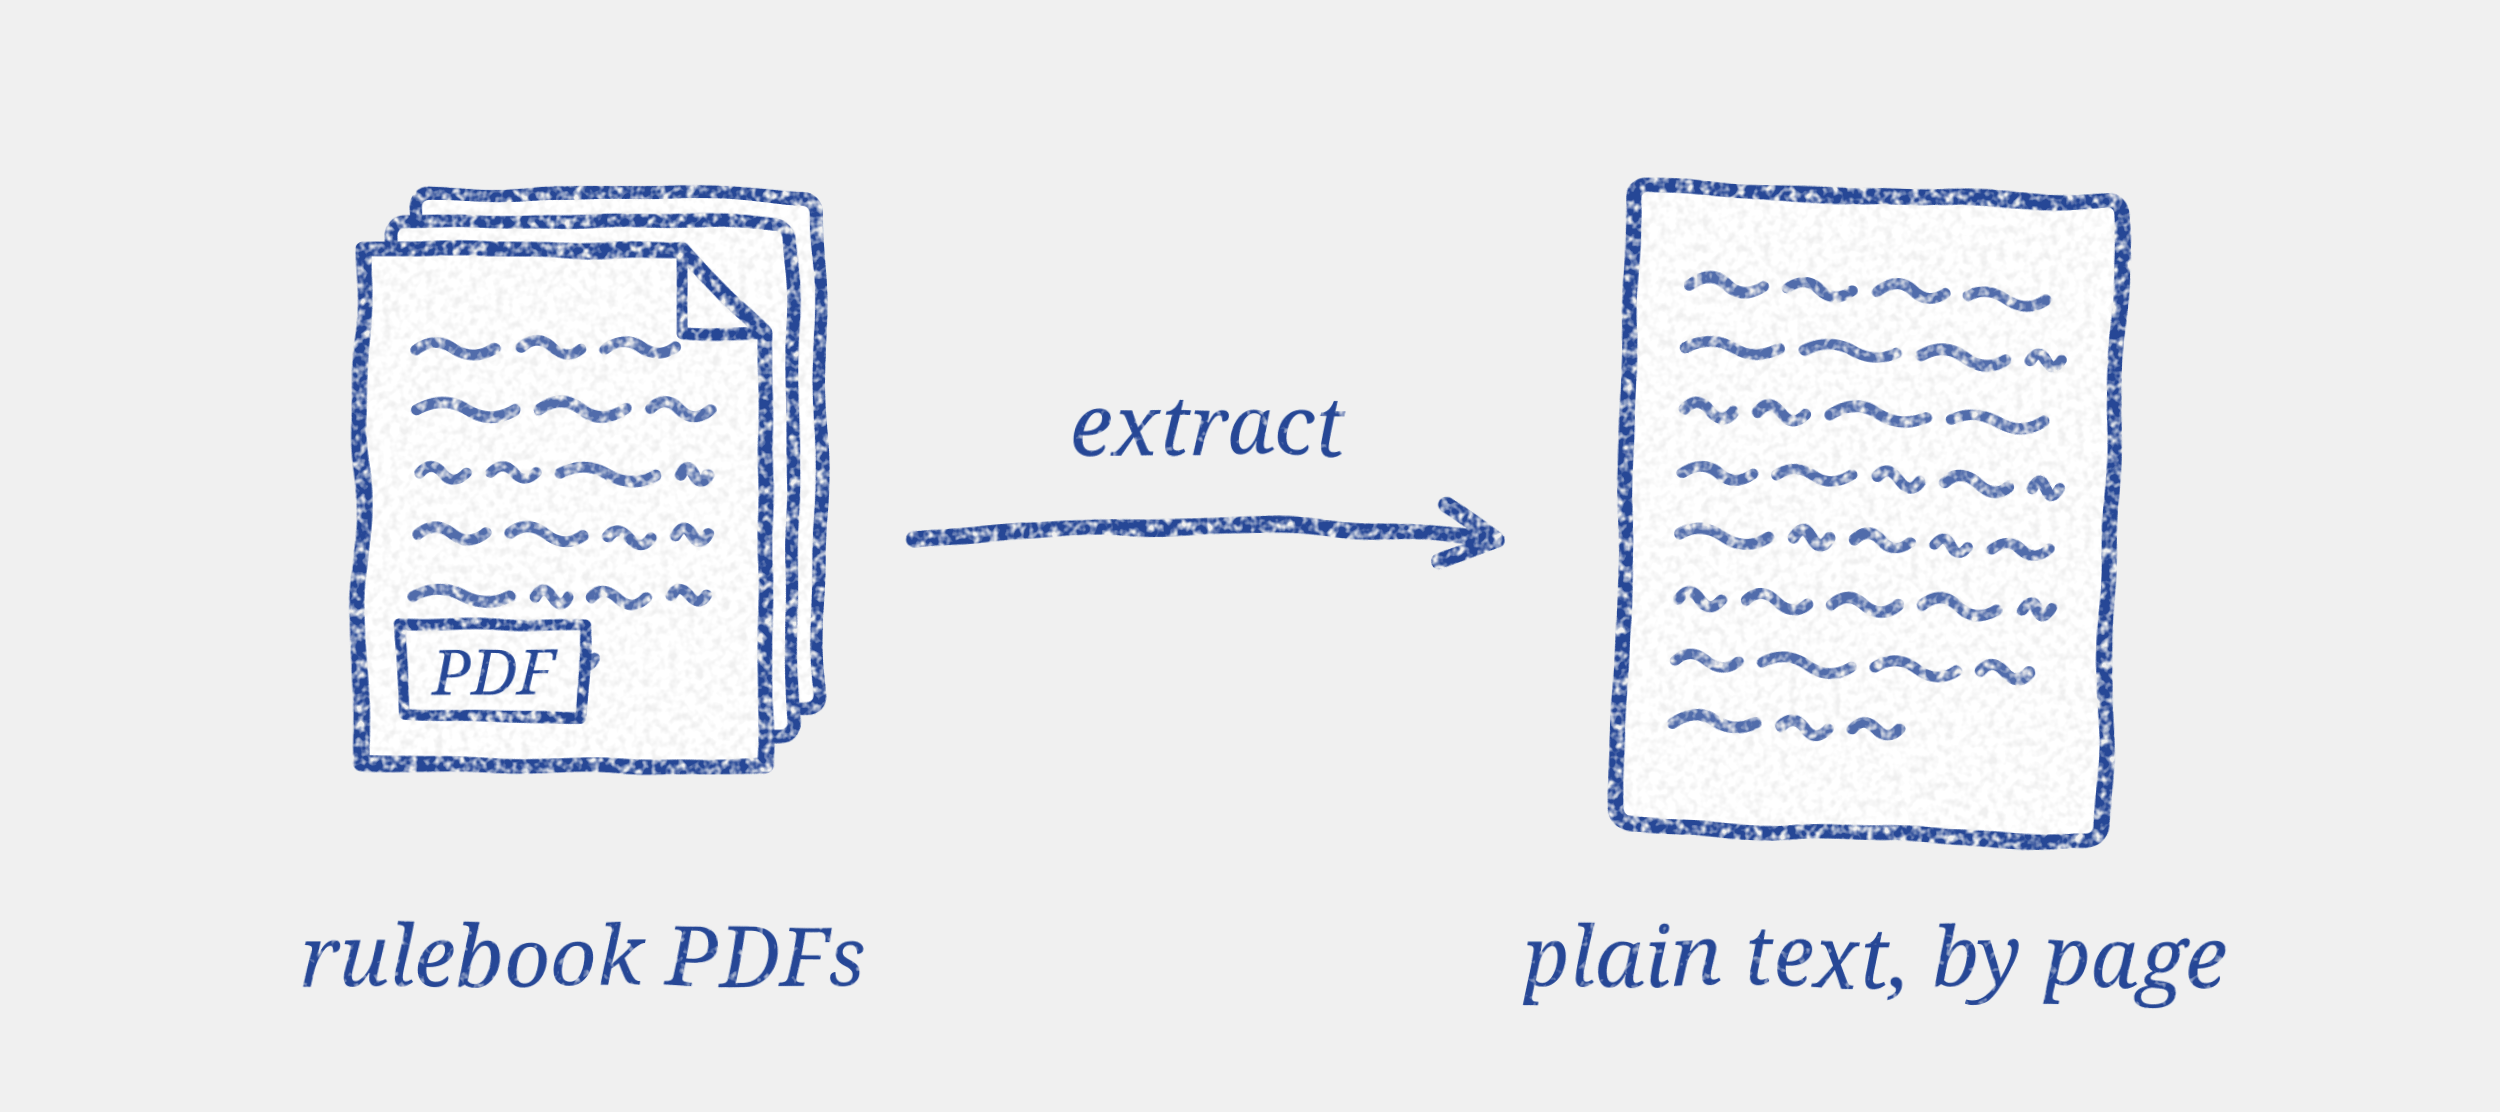
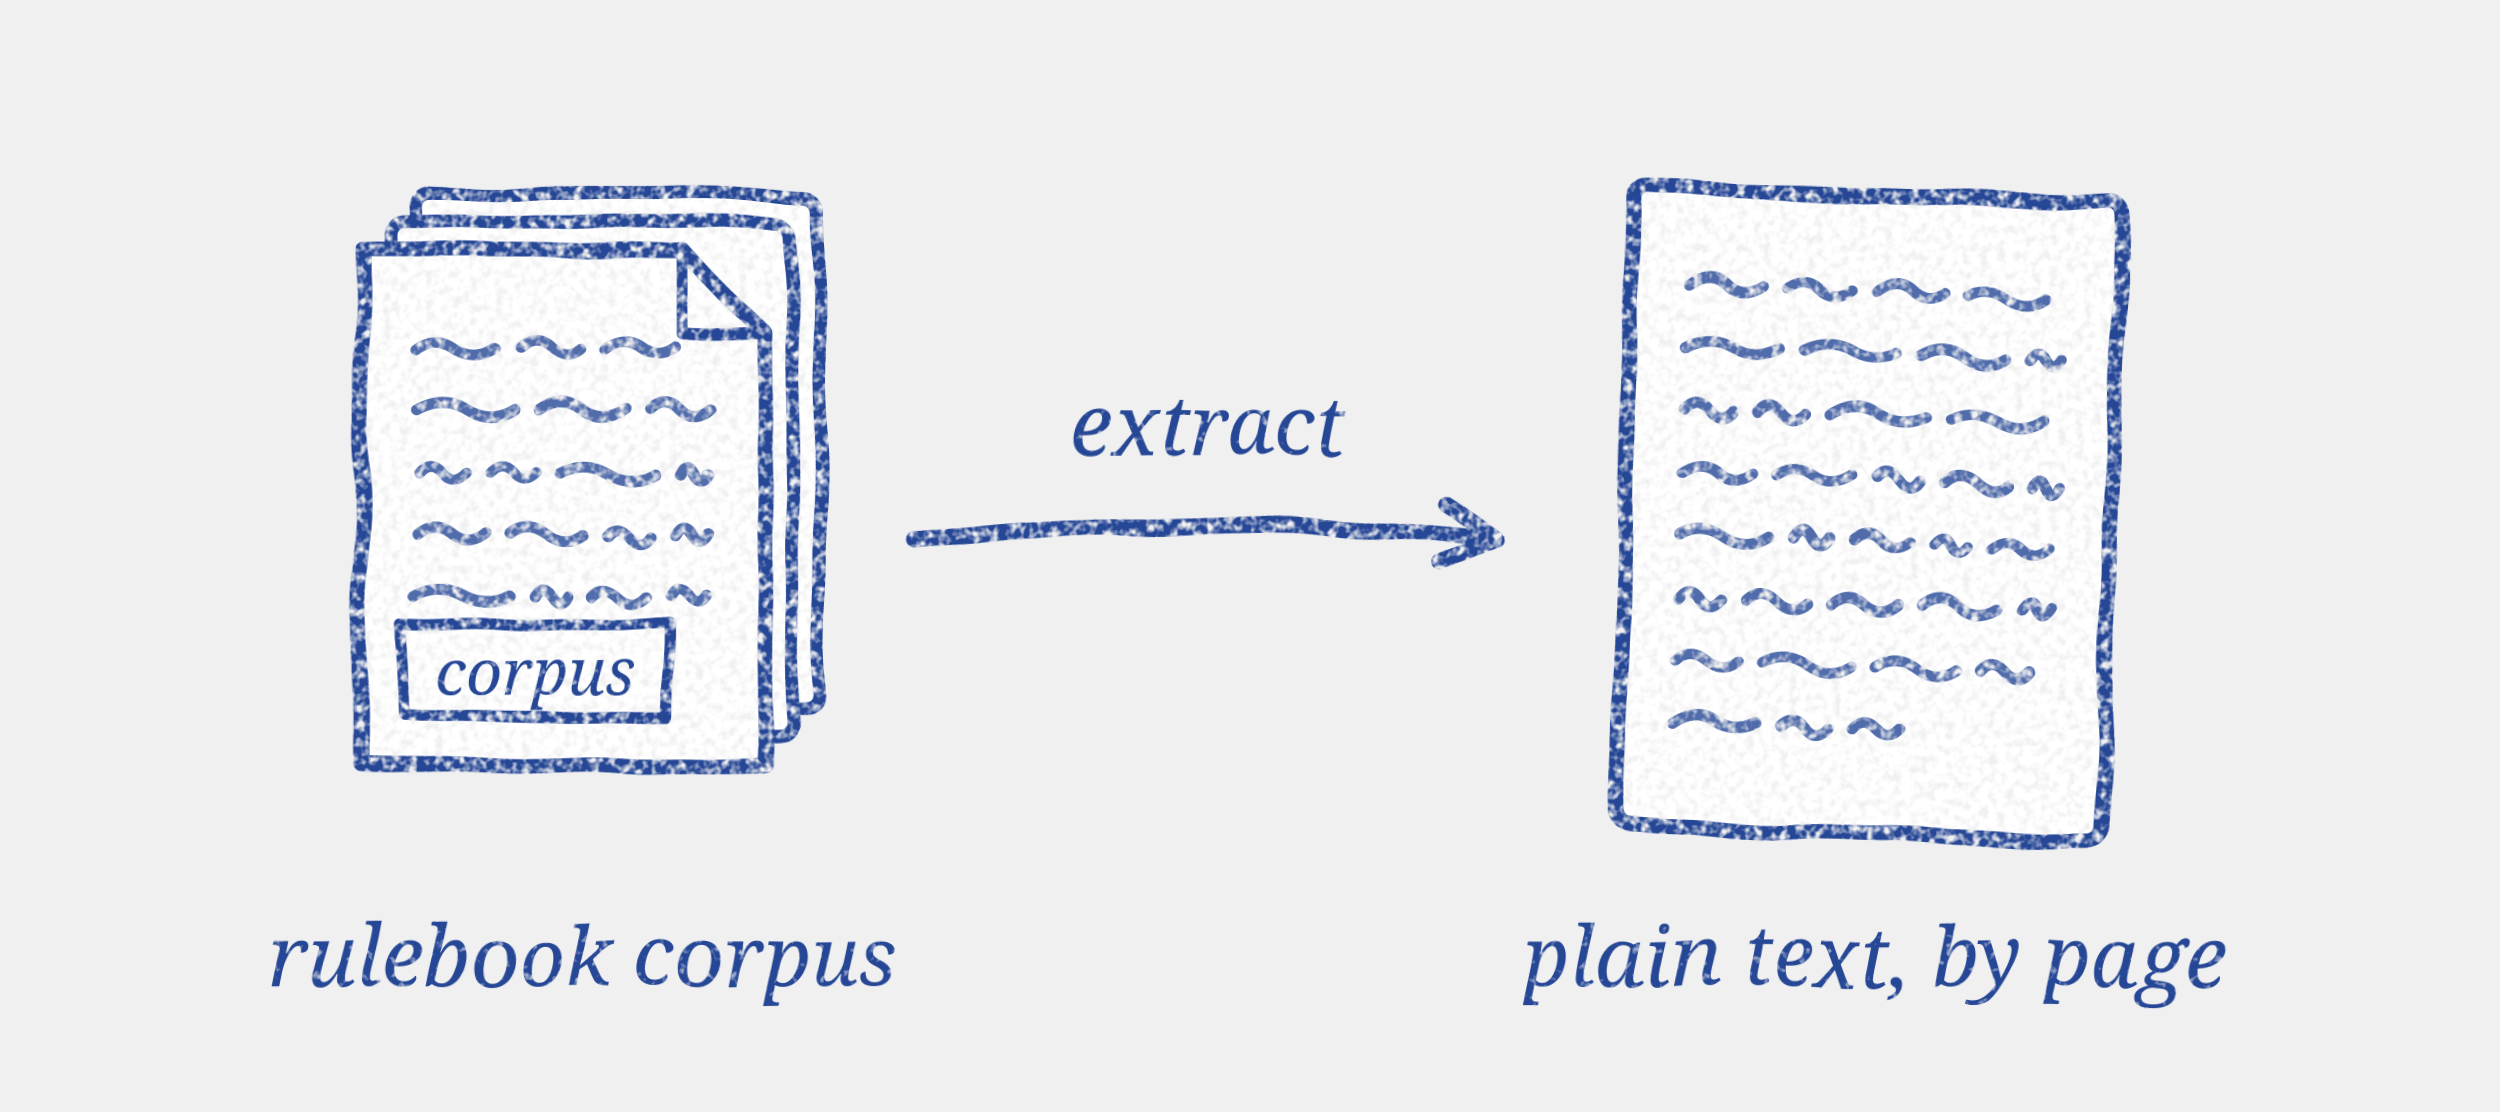
- <svg xmlns="http://www.w3.org/2000/svg" viewBox="0 0 360 160" role="img" aria-label="Flow: rulebook PDFs, extracted to plain text">
+ <svg xmlns="http://www.w3.org/2000/svg" viewBox="0 0 360 160" role="img" aria-label="Flow: rulebook corpora, extracted to plain text">
  <style>.ink path, .ink rect, .ink ellipse, .ink polygon, .ink circle { vector-effect: non-scaling-stroke; } .lines text { display: none; } .words :not(g):not(text) { display: none; }</style>
  <defs>
    <filter id="crayon" x="-5%" y="-5%" width="110%" height="110%">
      <feTurbulence type="fractalNoise" baseFrequency="0.05" numOctaves="2" seed="4" result="wob" />
      <feDisplacementMap in="SourceGraphic" in2="wob" scale="2.2" xChannelSelector="R" yChannelSelector="G" result="moved" />
      <feTurbulence type="fractalNoise" baseFrequency="0.8" numOctaves="2" seed="9" result="grain" />
      <feColorMatrix in="grain" type="matrix" values="0 0 0 0 0  0 0 0 0 0  0 0 0 0 0  -3 0 0 0 2.3" result="tooth" />
      <feComposite in="moved" in2="tooth" operator="in" />
    </filter>
    <filter id="crayon-words" x="-5%" y="-5%" width="110%" height="110%">
      <feTurbulence type="fractalNoise" baseFrequency="0.05" numOctaves="2" seed="4" result="wob" />
      <feDisplacementMap in="SourceGraphic" in2="wob" scale="1.4" xChannelSelector="R" yChannelSelector="G" result="moved" />
      <feTurbulence type="fractalNoise" baseFrequency="0.8" numOctaves="2" seed="9" result="grain" />
      <feColorMatrix in="grain" type="matrix" values="0 0 0 0 0  0 0 0 0 0  0 0 0 0 0  -3 0 0 0 2.8" result="tooth" />
      <feComposite in="moved" in2="tooth" operator="in" />
    </filter>
  </defs>
  <g class="ink lines" filter="url(#crayon)" fill="none" stroke="#264796" stroke-linecap="round" stroke-linejoin="round">
    <rect x="60" y="28" width="58" height="74" rx="2" fill="#fff" stroke-width="1.89" />
    <rect x="56" y="32" width="58" height="74" rx="2" fill="#fff" stroke-width="1.89" />
    <g transform="rotate(0.0 81.0 73.0)">
      <path d="M52 36 L98 36 L110 48 L110 110 L52 110 Z" fill="#fff" stroke-width="2.17" />
      <path d="M98 36 L98 48 L110 48" stroke-width="1.74" />
      <path d="M60.0 50.0 q 2.8 -2 5.5 0 t 5.5 0 M74.5 50.0 q 2.2 -2 4.5 0 t 4.5 0 M87.0 50.0 q 2.5 -2 5.0 0 t 5.0 0 M60.0 59.0 q 3.5 -2 7.0 0 t 7.0 0 M77.5 59.0 q 3.2 -2 6.5 0 t 6.5 0 M94.0 59.0 q 2.0 -2 4.0 0 t 4.0 0 M60.0 68.0 q 1.8 -2 3.5 0 t 3.5 0 M70.5 68.0 q 1.8 -2 3.5 0 t 3.5 0 M81.0 68.0 q 3.5 -2 7.0 0 t 7.0 0 M98.5 68.0 q 0.9 -2 1.8 0 t 1.8 0 M60.0 77.0 q 2.5 -2 5.0 0 t 5.0 0 M73.5 77.0 q 2.8 -2 5.5 0 t 5.5 0 M88.0 77.0 q 1.5 -2 3.0 0 t 3.0 0 M97.5 77.0 q 1.1 -2 2.2 0 t 2.2 0 M60.0 86.0 q 3.2 -2 6.5 0 t 6.5 0 M76.5 86.0 q 1.2 -2 2.5 0 t 2.5 0 M85.0 86.0 q 2.0 -2 4.0 0 t 4.0 0 M96.5 86.0 q 1.2 -2 2.5 0 t 2.5 0 M60.0 95.0 q 1.5 -2 3.0 0 t 3.0 0 M69.5 95.0 q 2.2 -2 4.5 0 t 4.5 0 M82.0 95.0 q 0.8 -2 1.6 0 t 1.6 0" stroke-width="1.59" opacity="0.8" />
    </g>
-     <rect x="58" y="90" width="26" height="13" fill="#fff" stroke-width="1.59" />
-     <text x="71" y="100" text-anchor="middle" font-family="Georgia, serif" font-style="italic" font-size="9" fill="#264796" stroke="none">PDF</text>
+     <rect x="58" y="90" width="38" height="13" fill="#fff" stroke-width="1.59" />
+     <text x="77" y="100" text-anchor="middle" font-family="Georgia, serif" font-style="italic" font-size="9" fill="#264796" stroke="none">corpus</text>
    <path d="M132.0 78.0 Q 174.0 73.0 216.0 78.0" stroke-width="2.32" />
    <path d="M208.6 72.7 L216.0 78.0 L207.5 81.4" stroke-width="2.32" />
    <text x="174.0" y="65.5" text-anchor="middle" font-family="Georgia, serif" font-style="italic" font-size="12" fill="#264796" stroke="none">extract</text>
    <g transform="rotate(2 269.0 74.0)">
      <rect x="234" y="28" width="70" height="92" rx="2" fill="#fff" stroke-width="2.17" />
      <path d="M242.0 42.0 q 2.8 -2 5.5 0 t 5.5 0 M256.5 42.0 q 2.2 -2 4.5 0 t 4.5 0 M269.0 42.0 q 2.5 -2 5.0 0 t 5.0 0 M282.5 42.0 q 2.8 -2 5.5 0 t 5.5 0 M242.0 51.0 q 3.5 -2 7.0 0 t 7.0 0 M259.5 51.0 q 3.2 -2 6.5 0 t 6.5 0 M276.0 51.0 q 3.0 -2 6.0 0 t 6.0 0 M291.5 51.0 q 1.1 -2 2.2 0 t 2.2 0 M242.0 60.0 q 1.8 -2 3.5 0 t 3.5 0 M252.5 60.0 q 1.8 -2 3.5 0 t 3.5 0 M263.0 60.0 q 3.5 -2 7.0 0 t 7.0 0 M280.5 60.0 q 3.2 -2 6.5 0 t 6.5 0 M242.0 69.0 q 2.5 -2 5.0 0 t 5.0 0 M255.5 69.0 q 2.8 -2 5.5 0 t 5.5 0 M270.0 69.0 q 1.5 -2 3.0 0 t 3.0 0 M279.5 69.0 q 2.2 -2 4.5 0 t 4.5 0 M292.0 69.0 q 1.0 -2 2.0 0 t 2.0 0 M242.0 78.0 q 3.2 -2 6.5 0 t 6.5 0 M258.5 78.0 q 1.2 -2 2.5 0 t 2.5 0 M267.0 78.0 q 2.0 -2 4.0 0 t 4.0 0 M278.5 78.0 q 1.2 -2 2.5 0 t 2.5 0 M287.0 78.0 q 2.0 -2 4.0 0 t 4.0 0 M242.0 87.0 q 1.5 -2 3.0 0 t 3.0 0 M251.5 87.0 q 2.2 -2 4.5 0 t 4.5 0 M264.0 87.0 q 2.5 -2 5.0 0 t 5.0 0 M277.5 87.0 q 2.8 -2 5.5 0 t 5.5 0 M292.0 87.0 q 1.0 -2 2.0 0 t 2.0 0 M242.0 96.0 q 2.2 -2 4.5 0 t 4.5 0 M254.5 96.0 q 3.2 -2 6.5 0 t 6.5 0 M271.0 96.0 q 3.0 -2 6.0 0 t 6.0 0 M286.5 96.0 q 1.8 -2 3.5 0 t 3.5 0 M242.0 105.0 q 3.0 -2 6.0 0 t 6.0 0 M257.5 105.0 q 1.8 -2 3.5 0 t 3.5 0 M268.0 105.0 q 1.6 -2 3.2 0 t 3.2 0" stroke-width="1.59" opacity="0.8" />
    </g>
-     <text x="84" y="142" text-anchor="middle" font-family="Georgia, serif" font-style="italic" font-size="12" fill="#264796" stroke="none">rulebook PDFs</text>
+     <text x="84" y="142" text-anchor="middle" font-family="Georgia, serif" font-style="italic" font-size="12" fill="#264796" stroke="none">rulebook corpus</text>
    <text x="270" y="142" text-anchor="middle" font-family="Georgia, serif" font-style="italic" font-size="12" fill="#264796" stroke="none">plain text, by page</text>
  </g>
  <g class="ink words" filter="url(#crayon-words)" fill="none" stroke="#264796" stroke-linecap="round" stroke-linejoin="round">
    <rect x="60" y="28" width="58" height="74" rx="2" fill="#fff" stroke-width="1.89" />
    <rect x="56" y="32" width="58" height="74" rx="2" fill="#fff" stroke-width="1.89" />
    <g transform="rotate(0.0 81.0 73.0)">
      <path d="M52 36 L98 36 L110 48 L110 110 L52 110 Z" fill="#fff" stroke-width="2.17" />
      <path d="M98 36 L98 48 L110 48" stroke-width="1.74" />
      <path d="M60.0 50.0 q 2.8 -2 5.5 0 t 5.5 0 M74.5 50.0 q 2.2 -2 4.5 0 t 4.5 0 M87.0 50.0 q 2.5 -2 5.0 0 t 5.0 0 M60.0 59.0 q 3.5 -2 7.0 0 t 7.0 0 M77.5 59.0 q 3.2 -2 6.5 0 t 6.5 0 M94.0 59.0 q 2.0 -2 4.0 0 t 4.0 0 M60.0 68.0 q 1.8 -2 3.5 0 t 3.5 0 M70.5 68.0 q 1.8 -2 3.5 0 t 3.5 0 M81.0 68.0 q 3.5 -2 7.0 0 t 7.0 0 M98.5 68.0 q 0.9 -2 1.8 0 t 1.8 0 M60.0 77.0 q 2.5 -2 5.0 0 t 5.0 0 M73.5 77.0 q 2.8 -2 5.5 0 t 5.5 0 M88.0 77.0 q 1.5 -2 3.0 0 t 3.0 0 M97.5 77.0 q 1.1 -2 2.2 0 t 2.2 0 M60.0 86.0 q 3.2 -2 6.5 0 t 6.5 0 M76.5 86.0 q 1.2 -2 2.5 0 t 2.5 0 M85.0 86.0 q 2.0 -2 4.0 0 t 4.0 0 M96.5 86.0 q 1.2 -2 2.5 0 t 2.5 0 M60.0 95.0 q 1.5 -2 3.0 0 t 3.0 0 M69.5 95.0 q 2.2 -2 4.5 0 t 4.5 0 M82.0 95.0 q 0.8 -2 1.6 0 t 1.6 0" stroke-width="1.59" opacity="0.8" />
    </g>
-     <rect x="58" y="90" width="26" height="13" fill="#fff" stroke-width="1.59" />
-     <text x="71" y="100" text-anchor="middle" font-family="Georgia, serif" font-style="italic" font-size="9" fill="#264796" stroke="none">PDF</text>
+     <rect x="58" y="90" width="38" height="13" fill="#fff" stroke-width="1.59" />
+     <text x="77" y="100" text-anchor="middle" font-family="Georgia, serif" font-style="italic" font-size="9" fill="#264796" stroke="none">corpus</text>
    <path d="M132.0 78.0 Q 174.0 73.0 216.0 78.0" stroke-width="2.32" />
    <path d="M208.6 72.7 L216.0 78.0 L207.5 81.4" stroke-width="2.32" />
    <text x="174.0" y="65.5" text-anchor="middle" font-family="Georgia, serif" font-style="italic" font-size="12" fill="#264796" stroke="none">extract</text>
    <g transform="rotate(2 269.0 74.0)">
      <rect x="234" y="28" width="70" height="92" rx="2" fill="#fff" stroke-width="2.17" />
      <path d="M242.0 42.0 q 2.8 -2 5.5 0 t 5.5 0 M256.5 42.0 q 2.2 -2 4.5 0 t 4.5 0 M269.0 42.0 q 2.5 -2 5.0 0 t 5.0 0 M282.5 42.0 q 2.8 -2 5.5 0 t 5.5 0 M242.0 51.0 q 3.5 -2 7.0 0 t 7.0 0 M259.5 51.0 q 3.2 -2 6.5 0 t 6.5 0 M276.0 51.0 q 3.0 -2 6.0 0 t 6.0 0 M291.5 51.0 q 1.1 -2 2.2 0 t 2.2 0 M242.0 60.0 q 1.8 -2 3.5 0 t 3.5 0 M252.5 60.0 q 1.8 -2 3.5 0 t 3.5 0 M263.0 60.0 q 3.5 -2 7.0 0 t 7.0 0 M280.5 60.0 q 3.2 -2 6.5 0 t 6.5 0 M242.0 69.0 q 2.5 -2 5.0 0 t 5.0 0 M255.5 69.0 q 2.8 -2 5.5 0 t 5.5 0 M270.0 69.0 q 1.5 -2 3.0 0 t 3.0 0 M279.5 69.0 q 2.2 -2 4.5 0 t 4.5 0 M292.0 69.0 q 1.0 -2 2.0 0 t 2.0 0 M242.0 78.0 q 3.2 -2 6.5 0 t 6.5 0 M258.5 78.0 q 1.2 -2 2.5 0 t 2.5 0 M267.0 78.0 q 2.0 -2 4.0 0 t 4.0 0 M278.5 78.0 q 1.2 -2 2.5 0 t 2.5 0 M287.0 78.0 q 2.0 -2 4.0 0 t 4.0 0 M242.0 87.0 q 1.5 -2 3.0 0 t 3.0 0 M251.5 87.0 q 2.2 -2 4.5 0 t 4.5 0 M264.0 87.0 q 2.5 -2 5.0 0 t 5.0 0 M277.5 87.0 q 2.8 -2 5.5 0 t 5.5 0 M292.0 87.0 q 1.0 -2 2.0 0 t 2.0 0 M242.0 96.0 q 2.2 -2 4.5 0 t 4.5 0 M254.5 96.0 q 3.2 -2 6.5 0 t 6.5 0 M271.0 96.0 q 3.0 -2 6.0 0 t 6.0 0 M286.5 96.0 q 1.8 -2 3.5 0 t 3.5 0 M242.0 105.0 q 3.0 -2 6.0 0 t 6.0 0 M257.5 105.0 q 1.8 -2 3.5 0 t 3.5 0 M268.0 105.0 q 1.6 -2 3.2 0 t 3.2 0" stroke-width="1.59" opacity="0.8" />
    </g>
-     <text x="84" y="142" text-anchor="middle" font-family="Georgia, serif" font-style="italic" font-size="12" fill="#264796" stroke="none">rulebook PDFs</text>
+     <text x="84" y="142" text-anchor="middle" font-family="Georgia, serif" font-style="italic" font-size="12" fill="#264796" stroke="none">rulebook corpus</text>
    <text x="270" y="142" text-anchor="middle" font-family="Georgia, serif" font-style="italic" font-size="12" fill="#264796" stroke="none">plain text, by page</text>
  </g>
</svg>
